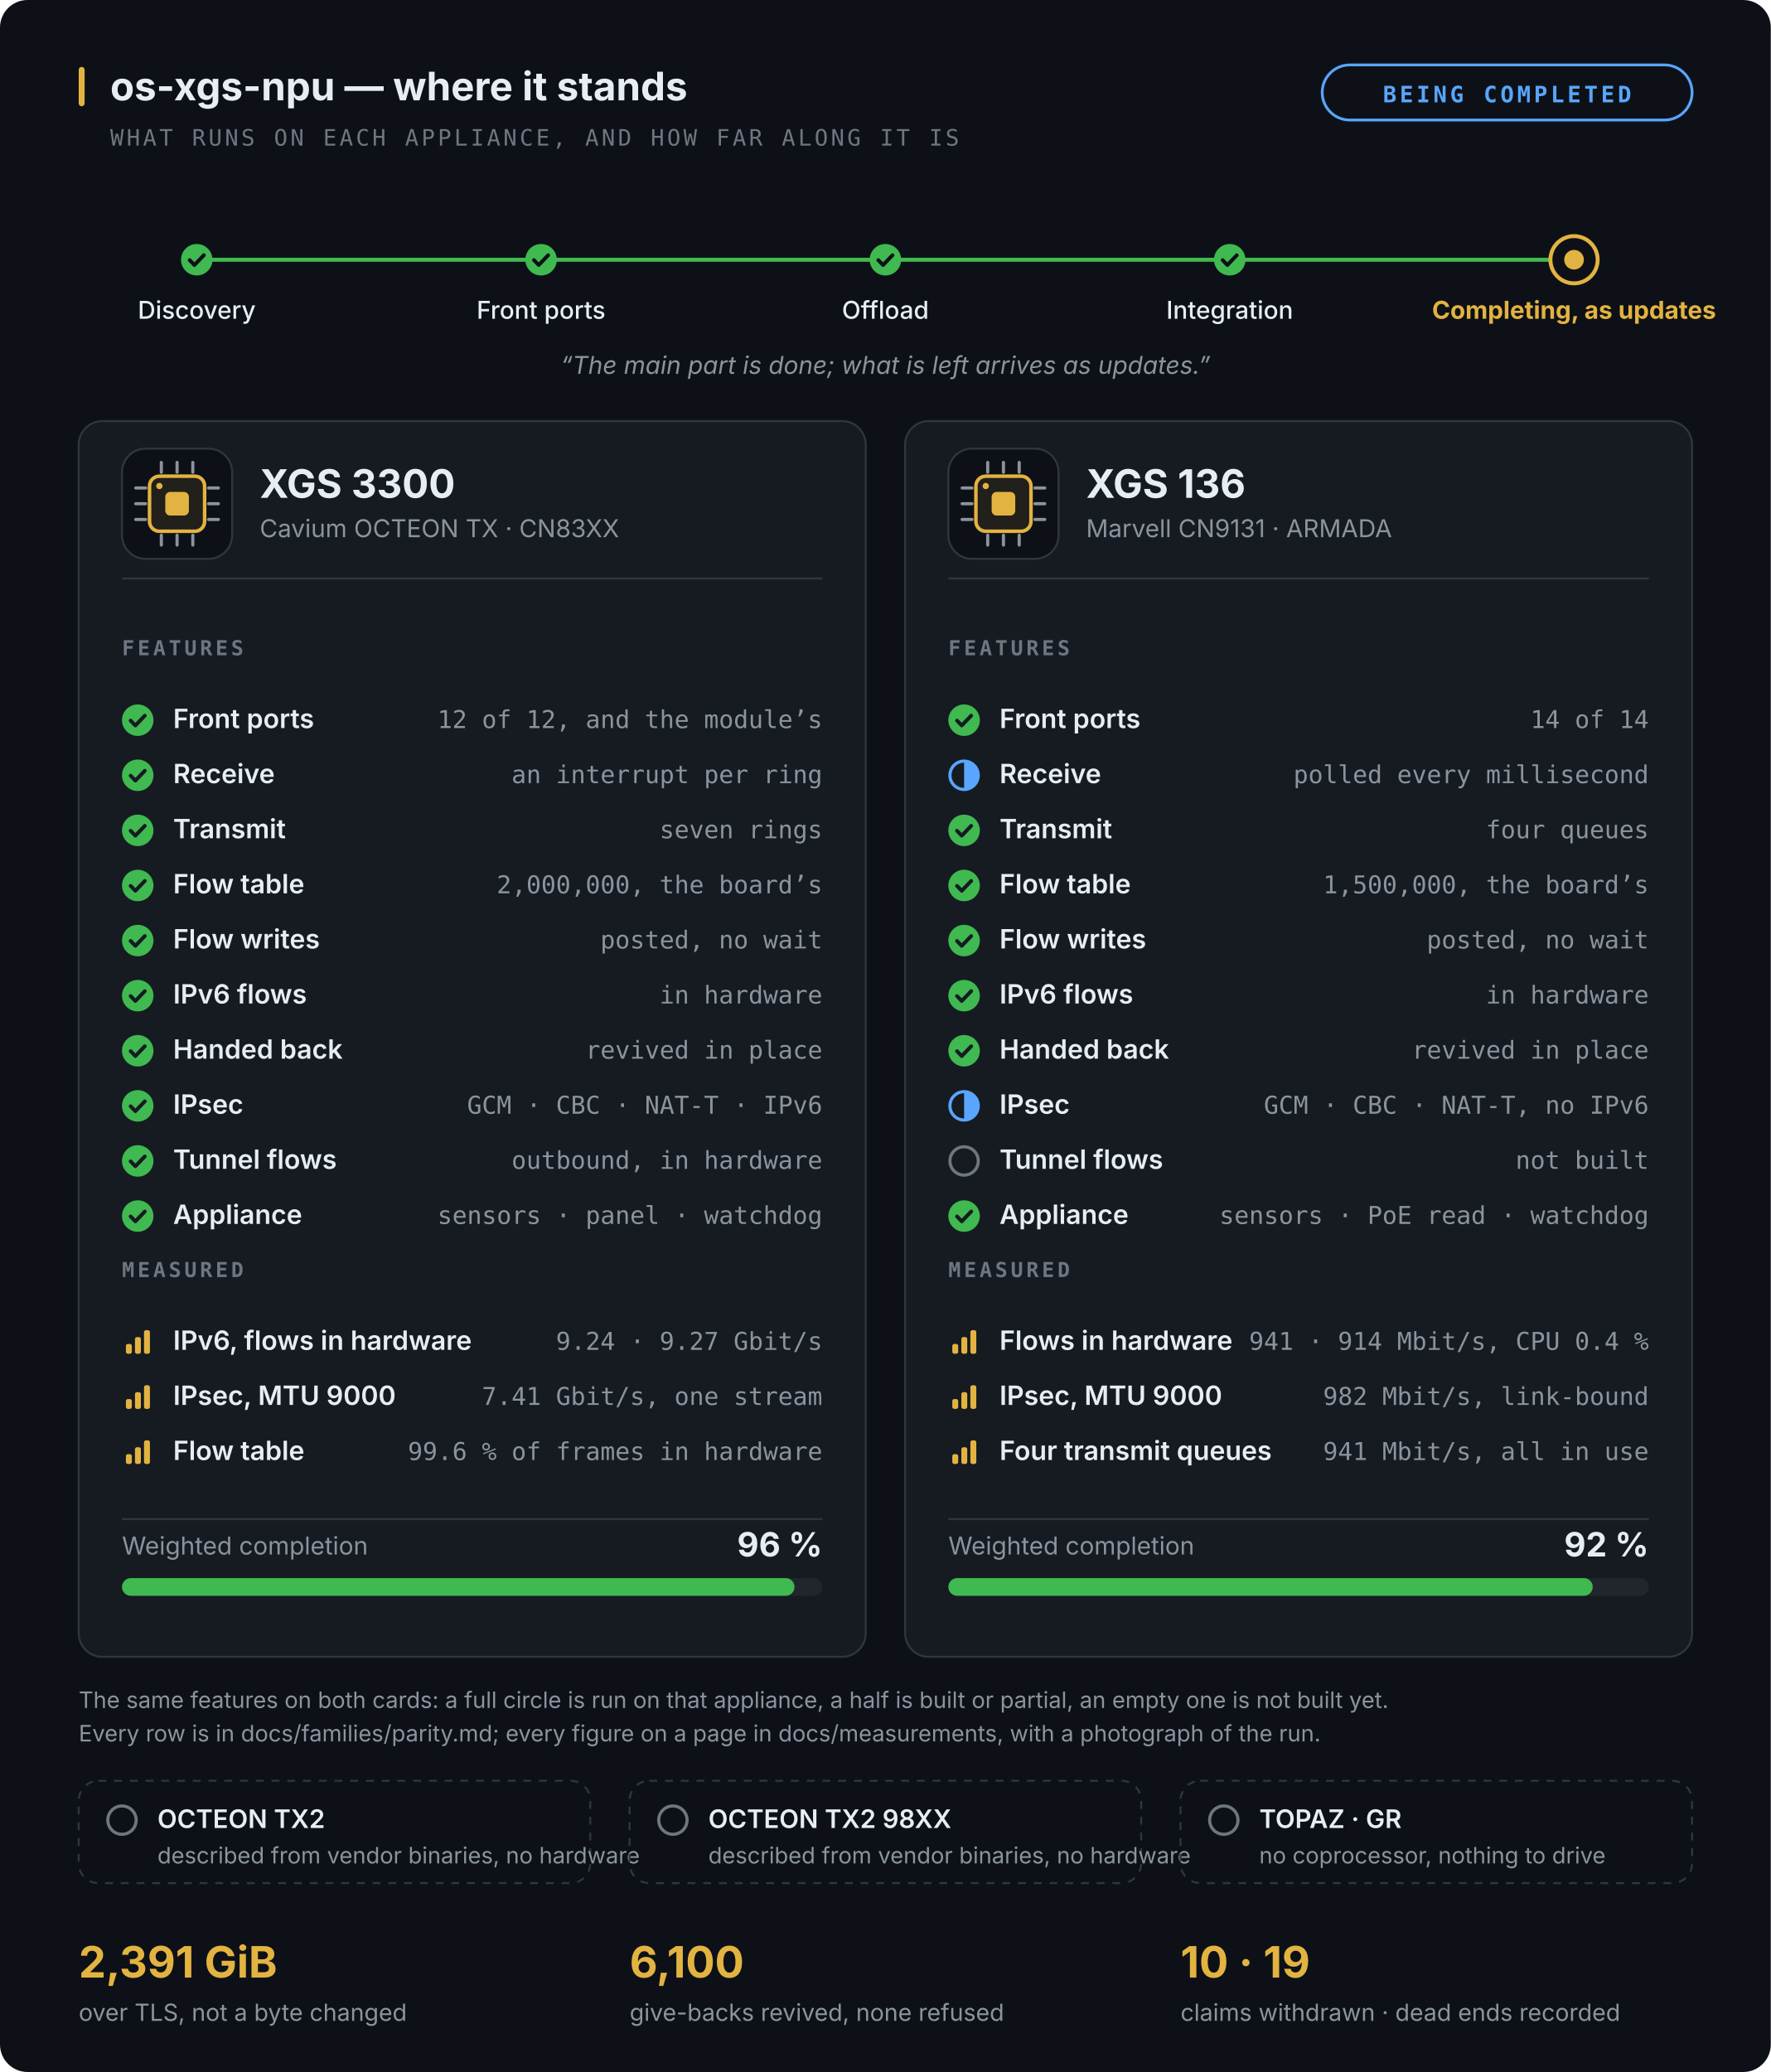
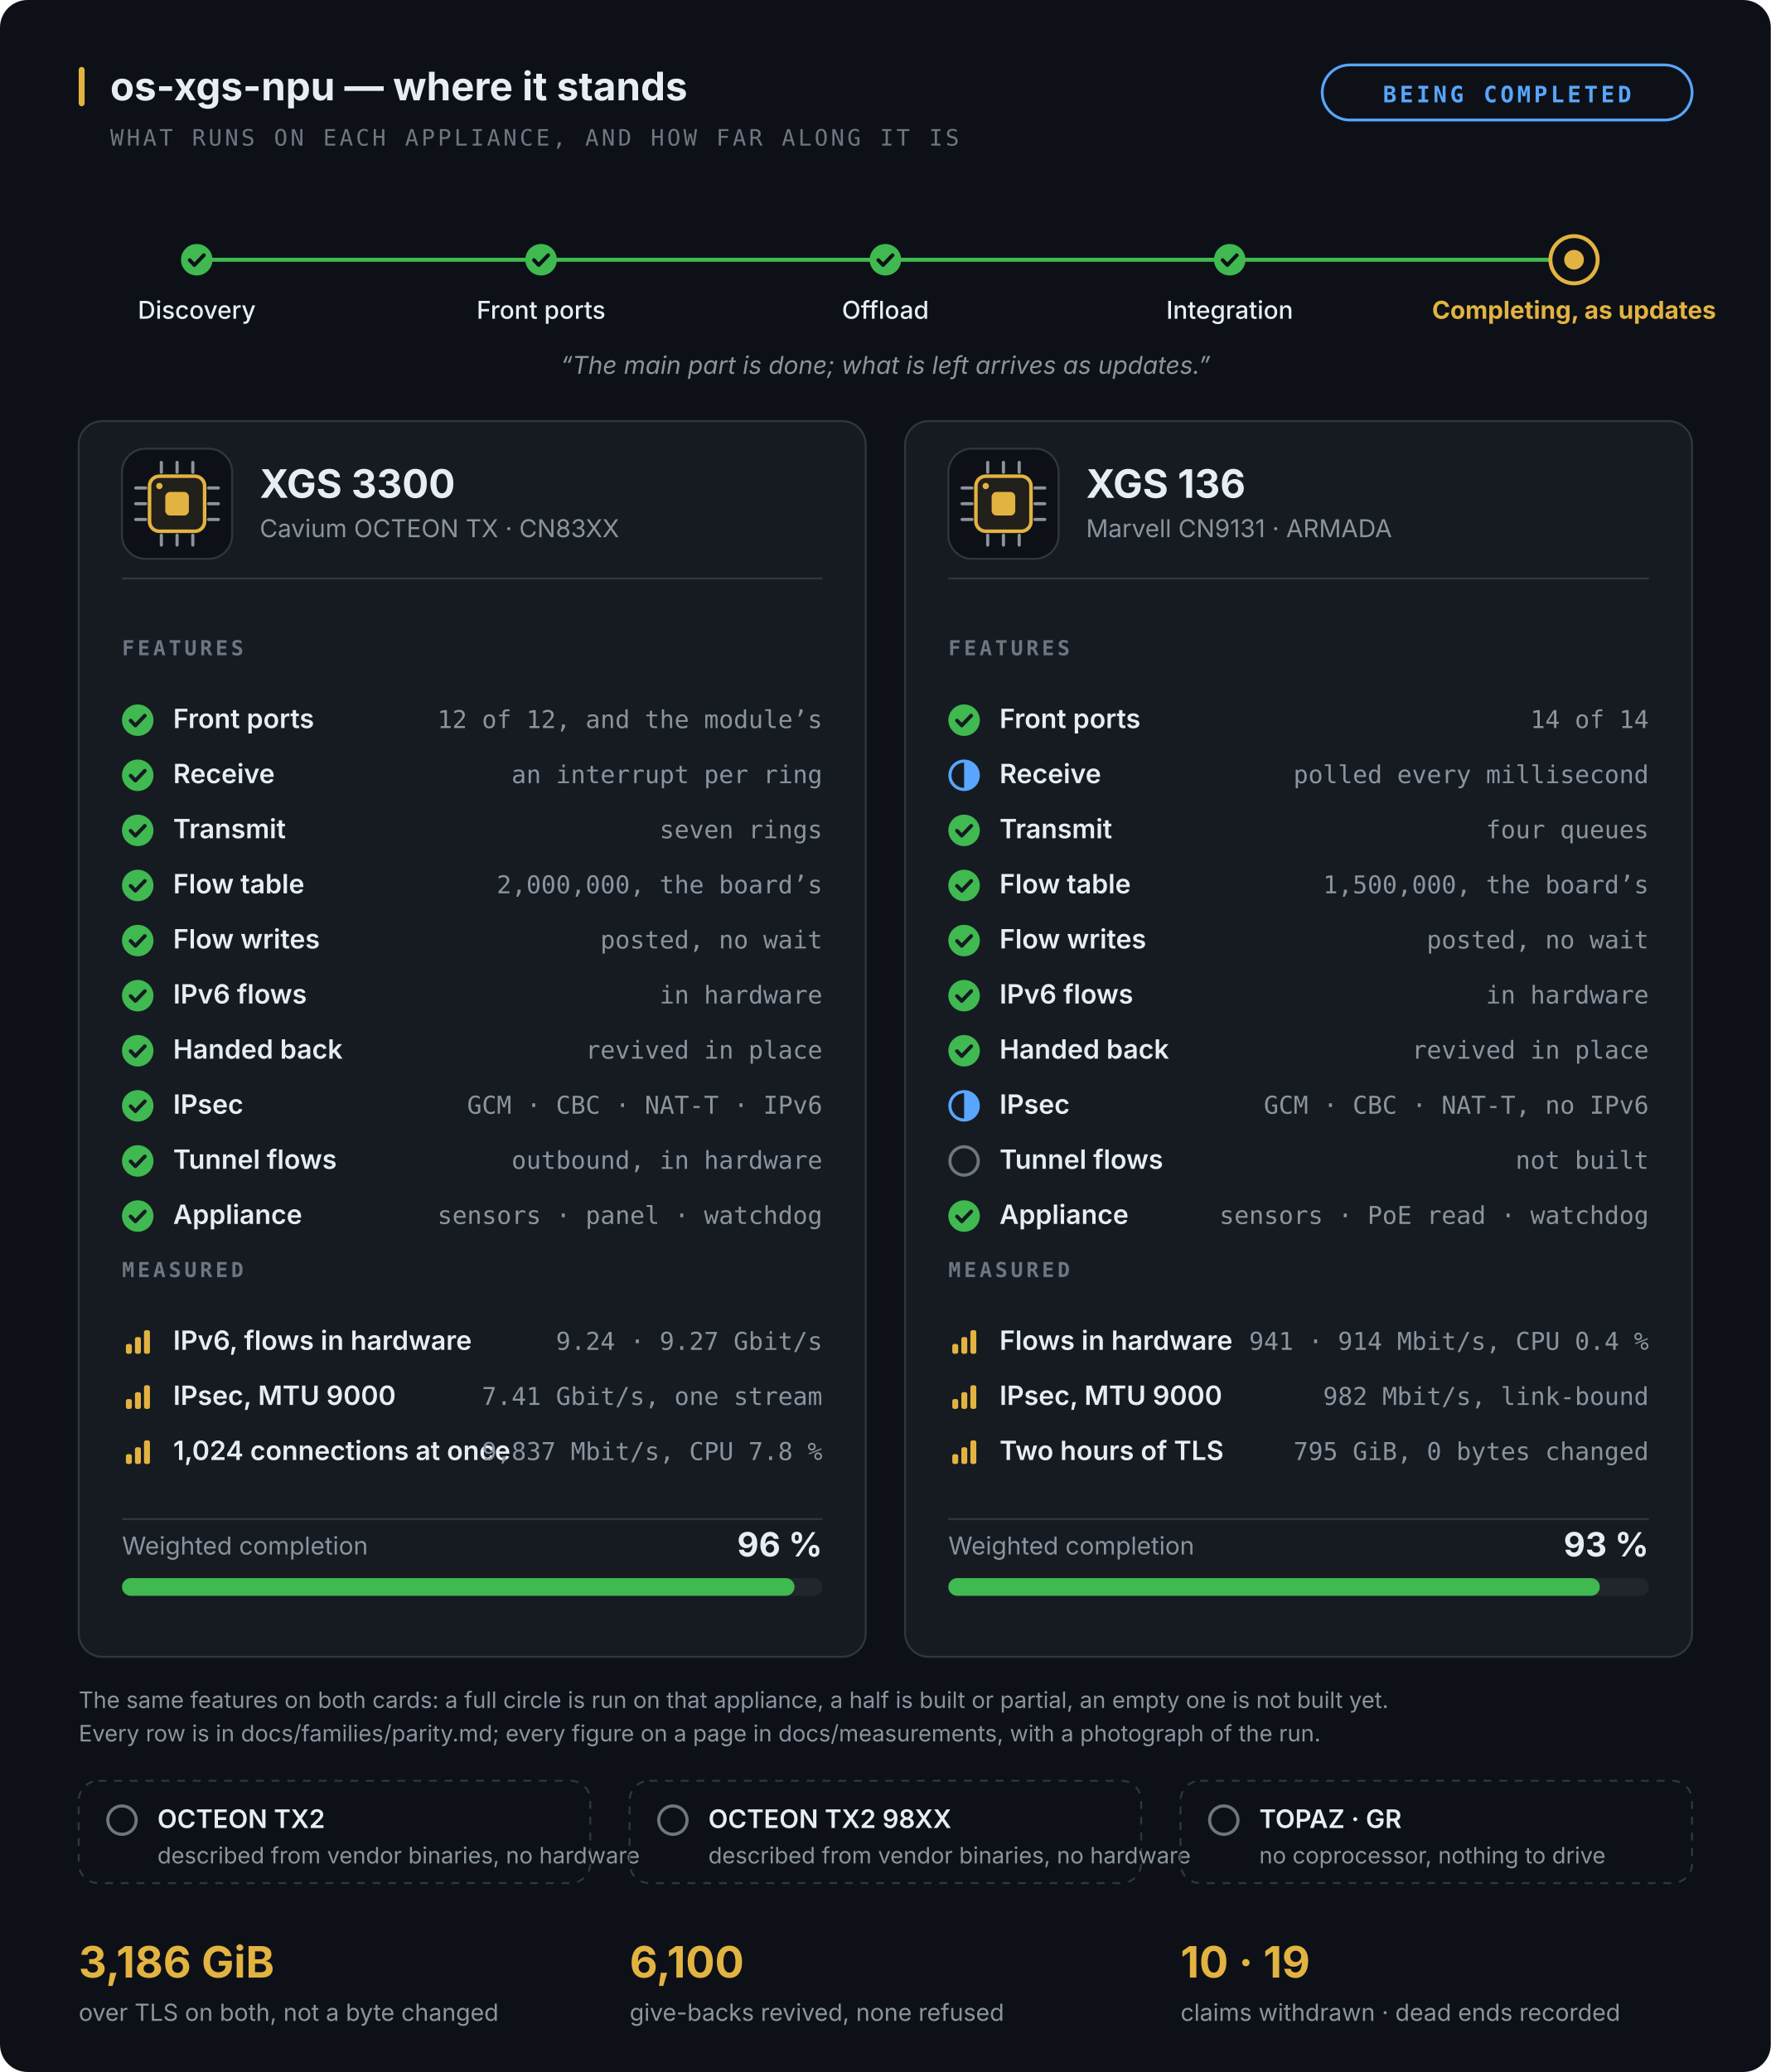
- <svg xmlns="http://www.w3.org/2000/svg" viewBox="0 0 900 1053" width="900" height="1053" role="img" aria-label="os-xgs-npu status. Stage: discovery, front ports, offload and integration done, the work-in-progress notice lifted; what is left being completed as updates. XGS 3300, Cavium OCTEON TX and CN83XX: Front ports: 12 of 12, and the module's; Receive: an interrupt per ring; Transmit: seven rings; Flow table: 2,000,000, the board's; Flow writes: posted, no wait; IPv6 flows: in hardware; Handed back: revived in place; IPsec: GCM and CBC and NAT-T and IPv6; Tunnel flows: outbound, in hardware; Appliance: sensors and panel and watchdog; IPv6, flows in hardware: 9.24 and 9.27 Gbit/s; IPsec, MTU 9000: 7.41 Gbit/s, one stream; Flow table: 99.6 % of frames in hardware; weighted completion 96 per cent. XGS 136, Marvell CN9131 and ARMADA: Front ports: 14 of 14; Receive: polled every millisecond; Transmit: four queues; Flow table: 1,500,000, the board's; Flow writes: posted, no wait; IPv6 flows: in hardware; Handed back: revived in place; IPsec: GCM and CBC and NAT-T, no IPv6; Tunnel flows: not built; Appliance: sensors and PoE read and watchdog; Flows in hardware: 941 and 914 Mbit/s, CPU 0.4 %; IPsec, MTU 9000: 982 Mbit/s, link-bound; Four transmit queues: 941 Mbit/s, all in use; weighted completion 92 per cent. OCTEON TX2 and TX2 98XX described only; TOPAZ and GR have no coprocessor. 2,391 GiB over TLS, not a byte changed; 6,100 give-backs revived, none refused; 10 and 19 claims withdrawn and dead ends recorded.">
+ <svg xmlns="http://www.w3.org/2000/svg" viewBox="0 0 900 1053" width="900" height="1053" role="img" aria-label="os-xgs-npu status. Stage: discovery, front ports, offload and integration done, the work-in-progress notice lifted; what is left being completed as updates. XGS 3300, Cavium OCTEON TX and CN83XX: Front ports: 12 of 12, and the module's; Receive: an interrupt per ring; Transmit: seven rings; Flow table: 2,000,000, the board's; Flow writes: posted, no wait; IPv6 flows: in hardware; Handed back: revived in place; IPsec: GCM and CBC and NAT-T and IPv6; Tunnel flows: outbound, in hardware; Appliance: sensors and panel and watchdog; IPv6, flows in hardware: 9.24 and 9.27 Gbit/s; IPsec, MTU 9000: 7.41 Gbit/s, one stream; 1,024 connections at once: 9,837 Mbit/s, CPU 7.8 %; weighted completion 96 per cent. XGS 136, Marvell CN9131 and ARMADA: Front ports: 14 of 14; Receive: polled every millisecond; Transmit: four queues; Flow table: 1,500,000, the board's; Flow writes: posted, no wait; IPv6 flows: in hardware; Handed back: revived in place; IPsec: GCM and CBC and NAT-T, no IPv6; Tunnel flows: not built; Appliance: sensors and PoE read and watchdog; Flows in hardware: 941 and 914 Mbit/s, CPU 0.4 %; IPsec, MTU 9000: 982 Mbit/s, link-bound; Two hours of TLS: 795 GiB, 0 bytes changed; weighted completion 93 per cent. OCTEON TX2 and TX2 98XX described only; TOPAZ and GR have no coprocessor. 3,186 GiB over TLS on both, not a byte changed; 6,100 give-backs revived, none refused; 10 and 19 claims withdrawn and dead ends recorded.">
  <rect width="900" height="1053" rx="14" fill="#0D1117" />
  <rect x="40" y="34" width="3" height="20" rx="1.5" fill="#E3B341" />
  <text x="56" y="51" font-family="ui-sans-serif,-apple-system,Segoe UI,Inter,Helvetica,Arial,sans-serif" font-size="20" font-weight="700" fill="#E6EDF3" text-anchor="start">os-xgs-npu — where it stands</text>
  <text x="56" y="74" font-family="ui-monospace,SFMono-Regular,Menlo,Consolas,monospace" font-size="11.5" font-weight="400" fill="#6E7681" text-anchor="start" letter-spacing="1.4">WHAT RUNS ON EACH APPLIANCE, AND HOW FAR ALONG IT IS</text>
  <rect x="672" y="33" width="188" height="28" rx="14" fill="none" stroke="#58A6FF" stroke-width="1.4" />
  <text x="766" y="52" font-family="ui-monospace,SFMono-Regular,Menlo,Consolas,monospace" font-size="11.5" font-weight="700" fill="#58A6FF" text-anchor="middle" letter-spacing="1.6">BEING COMPLETED</text>
  <line x1="100" y1="132" x2="800" y2="132" stroke="#30363D" stroke-width="2" />
  <line x1="100" y1="132" x2="800" y2="132" stroke="#3FB950" stroke-width="2" />
  <circle cx="100" cy="132" r="8" fill="#3FB950" />
  <path d="M96.4 132.2 l2.4 2.5 l4.8 -5" fill="none" stroke="#0D1117" stroke-width="1.9" stroke-linecap="round" stroke-linejoin="round" />
  <text x="100" y="162" font-family="ui-sans-serif,-apple-system,Segoe UI,Inter,Helvetica,Arial,sans-serif" font-size="12.5" font-weight="500" fill="#E6EDF3" text-anchor="middle">Discovery</text>
  <circle cx="275" cy="132" r="8" fill="#3FB950" />
  <path d="M271.4 132.2 l2.4 2.5 l4.8 -5" fill="none" stroke="#0D1117" stroke-width="1.9" stroke-linecap="round" stroke-linejoin="round" />
  <text x="275" y="162" font-family="ui-sans-serif,-apple-system,Segoe UI,Inter,Helvetica,Arial,sans-serif" font-size="12.5" font-weight="500" fill="#E6EDF3" text-anchor="middle">Front ports</text>
  <circle cx="450" cy="132" r="8" fill="#3FB950" />
  <path d="M446.4 132.2 l2.4 2.5 l4.8 -5" fill="none" stroke="#0D1117" stroke-width="1.9" stroke-linecap="round" stroke-linejoin="round" />
  <text x="450" y="162" font-family="ui-sans-serif,-apple-system,Segoe UI,Inter,Helvetica,Arial,sans-serif" font-size="12.5" font-weight="500" fill="#E6EDF3" text-anchor="middle">Offload</text>
  <circle cx="625" cy="132" r="8" fill="#3FB950" />
  <path d="M621.4 132.2 l2.4 2.5 l4.8 -5" fill="none" stroke="#0D1117" stroke-width="1.9" stroke-linecap="round" stroke-linejoin="round" />
  <text x="625" y="162" font-family="ui-sans-serif,-apple-system,Segoe UI,Inter,Helvetica,Arial,sans-serif" font-size="12.5" font-weight="500" fill="#E6EDF3" text-anchor="middle">Integration</text>
  <circle cx="800" cy="132" r="12" fill="#0D1117" stroke="#E3B341" stroke-width="2" />
  <circle cx="800" cy="132" r="5" fill="#E3B341" />
  <text x="800" y="162" font-family="ui-sans-serif,-apple-system,Segoe UI,Inter,Helvetica,Arial,sans-serif" font-size="12.5" font-weight="700" fill="#E3B341" text-anchor="middle">Completing, as updates</text>
  <text x="450.0" y="190" font-family="ui-sans-serif,-apple-system,Segoe UI,Inter,Helvetica,Arial,sans-serif" font-size="12.5" font-weight="400" fill="#8B949E" text-anchor="middle" font-style="italic">“The main part is done; what is left arrives as updates.”</text>
  <rect x="40" y="214" width="400" height="628" rx="12" fill="#161B22" stroke="#30363D" />
  <rect x="62" y="228" width="56" height="56" rx="12" fill="#0D1117" stroke="#30363D" />
  <path d="M82.0 240.0 v-5 M82.0 272.0 v5 M74.0 248.0 h-5 M106.0 248.0 h5" stroke="#8B949E" stroke-width="1.6" stroke-linecap="round" fill="none" />
  <path d="M90.0 240.0 v-5 M90.0 272.0 v5 M74.0 256.0 h-5 M106.0 256.0 h5" stroke="#8B949E" stroke-width="1.6" stroke-linecap="round" fill="none" />
  <path d="M98.0 240.0 v-5 M98.0 272.0 v5 M74.0 264.0 h-5 M106.0 264.0 h5" stroke="#8B949E" stroke-width="1.6" stroke-linecap="round" fill="none" />
  <rect x="76.0" y="242.0" width="28" height="28" rx="5" fill="#E3B341" fill-opacity="0.10" stroke="#E3B341" stroke-width="1.8" />
  <rect x="84.0" y="250.0" width="12" height="12" rx="2.5" fill="#E3B341" />
  <circle cx="81.0" cy="247.0" r="1.6" fill="#E3B341" />
  <text x="132" y="253" font-family="ui-sans-serif,-apple-system,Segoe UI,Inter,Helvetica,Arial,sans-serif" font-size="20" font-weight="700" fill="#E6EDF3" text-anchor="start">XGS 3300</text>
  <text x="132" y="273" font-family="ui-sans-serif,-apple-system,Segoe UI,Inter,Helvetica,Arial,sans-serif" font-size="12.5" font-weight="400" fill="#8B949E" text-anchor="start">Cavium OCTEON TX · CN83XX</text>
  <line x1="62" y1="294" x2="418" y2="294" stroke="#30363D" />
  <text x="62" y="333" font-family="ui-monospace,SFMono-Regular,Menlo,Consolas,monospace" font-size="10.5" font-weight="700" fill="#6E7681" text-anchor="start" letter-spacing="1.6">FEATURES</text>
  <circle cx="70" cy="366" r="8" fill="#3FB950" />
  <path d="M66.4 366.2 l2.4 2.5 l4.8 -5" fill="none" stroke="#161B22" stroke-width="1.9" stroke-linecap="round" stroke-linejoin="round" />
  <text x="88" y="370" font-family="ui-sans-serif,-apple-system,Segoe UI,Inter,Helvetica,Arial,sans-serif" font-size="13.5" font-weight="600" fill="#E6EDF3" text-anchor="start">Front ports</text>
  <text x="418" y="370" font-family="ui-monospace,SFMono-Regular,Menlo,Consolas,monospace" font-size="12.5" font-weight="400" fill="#8B949E" text-anchor="end">12 of 12, and the module’s</text>
  <circle cx="70" cy="394" r="8" fill="#3FB950" />
  <path d="M66.4 394.2 l2.4 2.5 l4.8 -5" fill="none" stroke="#161B22" stroke-width="1.9" stroke-linecap="round" stroke-linejoin="round" />
  <text x="88" y="398" font-family="ui-sans-serif,-apple-system,Segoe UI,Inter,Helvetica,Arial,sans-serif" font-size="13.5" font-weight="600" fill="#E6EDF3" text-anchor="start">Receive</text>
  <text x="418" y="398" font-family="ui-monospace,SFMono-Regular,Menlo,Consolas,monospace" font-size="12.5" font-weight="400" fill="#8B949E" text-anchor="end">an interrupt per ring</text>
  <circle cx="70" cy="422" r="8" fill="#3FB950" />
  <path d="M66.4 422.2 l2.4 2.5 l4.8 -5" fill="none" stroke="#161B22" stroke-width="1.9" stroke-linecap="round" stroke-linejoin="round" />
  <text x="88" y="426" font-family="ui-sans-serif,-apple-system,Segoe UI,Inter,Helvetica,Arial,sans-serif" font-size="13.5" font-weight="600" fill="#E6EDF3" text-anchor="start">Transmit</text>
  <text x="418" y="426" font-family="ui-monospace,SFMono-Regular,Menlo,Consolas,monospace" font-size="12.5" font-weight="400" fill="#8B949E" text-anchor="end">seven rings</text>
  <circle cx="70" cy="450" r="8" fill="#3FB950" />
  <path d="M66.4 450.2 l2.4 2.5 l4.8 -5" fill="none" stroke="#161B22" stroke-width="1.9" stroke-linecap="round" stroke-linejoin="round" />
  <text x="88" y="454" font-family="ui-sans-serif,-apple-system,Segoe UI,Inter,Helvetica,Arial,sans-serif" font-size="13.5" font-weight="600" fill="#E6EDF3" text-anchor="start">Flow table</text>
  <text x="418" y="454" font-family="ui-monospace,SFMono-Regular,Menlo,Consolas,monospace" font-size="12.5" font-weight="400" fill="#8B949E" text-anchor="end">2,000,000, the board’s</text>
  <circle cx="70" cy="478" r="8" fill="#3FB950" />
  <path d="M66.4 478.2 l2.4 2.5 l4.8 -5" fill="none" stroke="#161B22" stroke-width="1.9" stroke-linecap="round" stroke-linejoin="round" />
  <text x="88" y="482" font-family="ui-sans-serif,-apple-system,Segoe UI,Inter,Helvetica,Arial,sans-serif" font-size="13.5" font-weight="600" fill="#E6EDF3" text-anchor="start">Flow writes</text>
  <text x="418" y="482" font-family="ui-monospace,SFMono-Regular,Menlo,Consolas,monospace" font-size="12.5" font-weight="400" fill="#8B949E" text-anchor="end">posted, no wait</text>
  <circle cx="70" cy="506" r="8" fill="#3FB950" />
  <path d="M66.4 506.2 l2.4 2.5 l4.8 -5" fill="none" stroke="#161B22" stroke-width="1.9" stroke-linecap="round" stroke-linejoin="round" />
  <text x="88" y="510" font-family="ui-sans-serif,-apple-system,Segoe UI,Inter,Helvetica,Arial,sans-serif" font-size="13.5" font-weight="600" fill="#E6EDF3" text-anchor="start">IPv6 flows</text>
  <text x="418" y="510" font-family="ui-monospace,SFMono-Regular,Menlo,Consolas,monospace" font-size="12.5" font-weight="400" fill="#8B949E" text-anchor="end">in hardware</text>
  <circle cx="70" cy="534" r="8" fill="#3FB950" />
  <path d="M66.4 534.2 l2.4 2.5 l4.8 -5" fill="none" stroke="#161B22" stroke-width="1.9" stroke-linecap="round" stroke-linejoin="round" />
  <text x="88" y="538" font-family="ui-sans-serif,-apple-system,Segoe UI,Inter,Helvetica,Arial,sans-serif" font-size="13.5" font-weight="600" fill="#E6EDF3" text-anchor="start">Handed back</text>
  <text x="418" y="538" font-family="ui-monospace,SFMono-Regular,Menlo,Consolas,monospace" font-size="12.5" font-weight="400" fill="#8B949E" text-anchor="end">revived in place</text>
  <circle cx="70" cy="562" r="8" fill="#3FB950" />
  <path d="M66.4 562.2 l2.4 2.5 l4.8 -5" fill="none" stroke="#161B22" stroke-width="1.9" stroke-linecap="round" stroke-linejoin="round" />
  <text x="88" y="566" font-family="ui-sans-serif,-apple-system,Segoe UI,Inter,Helvetica,Arial,sans-serif" font-size="13.5" font-weight="600" fill="#E6EDF3" text-anchor="start">IPsec</text>
  <text x="418" y="566" font-family="ui-monospace,SFMono-Regular,Menlo,Consolas,monospace" font-size="12.5" font-weight="400" fill="#8B949E" text-anchor="end">GCM · CBC · NAT-T · IPv6</text>
  <circle cx="70" cy="590" r="8" fill="#3FB950" />
  <path d="M66.4 590.2 l2.4 2.5 l4.8 -5" fill="none" stroke="#161B22" stroke-width="1.9" stroke-linecap="round" stroke-linejoin="round" />
  <text x="88" y="594" font-family="ui-sans-serif,-apple-system,Segoe UI,Inter,Helvetica,Arial,sans-serif" font-size="13.5" font-weight="600" fill="#E6EDF3" text-anchor="start">Tunnel flows</text>
  <text x="418" y="594" font-family="ui-monospace,SFMono-Regular,Menlo,Consolas,monospace" font-size="12.5" font-weight="400" fill="#8B949E" text-anchor="end">outbound, in hardware</text>
  <circle cx="70" cy="618" r="8" fill="#3FB950" />
  <path d="M66.4 618.2 l2.4 2.5 l4.8 -5" fill="none" stroke="#161B22" stroke-width="1.9" stroke-linecap="round" stroke-linejoin="round" />
  <text x="88" y="622" font-family="ui-sans-serif,-apple-system,Segoe UI,Inter,Helvetica,Arial,sans-serif" font-size="13.5" font-weight="600" fill="#E6EDF3" text-anchor="start">Appliance</text>
  <text x="418" y="622" font-family="ui-monospace,SFMono-Regular,Menlo,Consolas,monospace" font-size="12.5" font-weight="400" fill="#8B949E" text-anchor="end">sensors · panel · watchdog</text>
  <text x="62" y="649" font-family="ui-monospace,SFMono-Regular,Menlo,Consolas,monospace" font-size="10.5" font-weight="700" fill="#6E7681" text-anchor="start" letter-spacing="1.6">MEASURED</text>
  <rect x="64.0" y="683" width="3" height="5" rx="1" fill="#E3B341" />
  <rect x="68.6" y="679.5" width="3" height="8.5" rx="1" fill="#E3B341" />
  <rect x="73.2" y="676" width="3" height="12" rx="1" fill="#E3B341" />
  <text x="88" y="686" font-family="ui-sans-serif,-apple-system,Segoe UI,Inter,Helvetica,Arial,sans-serif" font-size="13.5" font-weight="600" fill="#E6EDF3" text-anchor="start">IPv6, flows in hardware</text>
  <text x="418" y="686" font-family="ui-monospace,SFMono-Regular,Menlo,Consolas,monospace" font-size="12.5" font-weight="400" fill="#8B949E" text-anchor="end">9.24 · 9.27 Gbit/s</text>
  <rect x="64.0" y="711" width="3" height="5" rx="1" fill="#E3B341" />
  <rect x="68.6" y="707.5" width="3" height="8.5" rx="1" fill="#E3B341" />
  <rect x="73.2" y="704" width="3" height="12" rx="1" fill="#E3B341" />
  <text x="88" y="714" font-family="ui-sans-serif,-apple-system,Segoe UI,Inter,Helvetica,Arial,sans-serif" font-size="13.5" font-weight="600" fill="#E6EDF3" text-anchor="start">IPsec, MTU 9000</text>
  <text x="418" y="714" font-family="ui-monospace,SFMono-Regular,Menlo,Consolas,monospace" font-size="12.5" font-weight="400" fill="#8B949E" text-anchor="end">7.41 Gbit/s, one stream</text>
  <rect x="64.0" y="739" width="3" height="5" rx="1" fill="#E3B341" />
  <rect x="68.6" y="735.5" width="3" height="8.5" rx="1" fill="#E3B341" />
  <rect x="73.2" y="732" width="3" height="12" rx="1" fill="#E3B341" />
-   <text x="88" y="742" font-family="ui-sans-serif,-apple-system,Segoe UI,Inter,Helvetica,Arial,sans-serif" font-size="13.5" font-weight="600" fill="#E6EDF3" text-anchor="start">Flow table</text>
-   <text x="418" y="742" font-family="ui-monospace,SFMono-Regular,Menlo,Consolas,monospace" font-size="12.5" font-weight="400" fill="#8B949E" text-anchor="end">99.6 % of frames in hardware</text>
+   <text x="88" y="742" font-family="ui-sans-serif,-apple-system,Segoe UI,Inter,Helvetica,Arial,sans-serif" font-size="13.5" font-weight="600" fill="#E6EDF3" text-anchor="start">1,024 connections at once</text>
+   <text x="418" y="742" font-family="ui-monospace,SFMono-Regular,Menlo,Consolas,monospace" font-size="12.5" font-weight="400" fill="#8B949E" text-anchor="end">9,837 Mbit/s, CPU 7.8 %</text>
  <line x1="62" y1="772" x2="418" y2="772" stroke="#30363D" />
  <text x="62" y="790" font-family="ui-sans-serif,-apple-system,Segoe UI,Inter,Helvetica,Arial,sans-serif" font-size="12.5" font-weight="400" fill="#8B949E" text-anchor="start">Weighted completion</text>
  <text x="418" y="791" font-family="ui-sans-serif,-apple-system,Segoe UI,Inter,Helvetica,Arial,sans-serif" font-size="17" font-weight="700" fill="#E6EDF3" text-anchor="end">96 %</text>
  <rect x="62" y="802" width="356" height="9" rx="4.5" fill="#21262D" />
  <rect x="62" y="802" width="341.8" height="9" rx="4.5" fill="#3FB950" />
  <rect x="460" y="214" width="400" height="628" rx="12" fill="#161B22" stroke="#30363D" />
  <rect x="482" y="228" width="56" height="56" rx="12" fill="#0D1117" stroke="#30363D" />
  <path d="M502.0 240.0 v-5 M502.0 272.0 v5 M494.0 248.0 h-5 M526.0 248.0 h5" stroke="#8B949E" stroke-width="1.6" stroke-linecap="round" fill="none" />
  <path d="M510.0 240.0 v-5 M510.0 272.0 v5 M494.0 256.0 h-5 M526.0 256.0 h5" stroke="#8B949E" stroke-width="1.6" stroke-linecap="round" fill="none" />
  <path d="M518.0 240.0 v-5 M518.0 272.0 v5 M494.0 264.0 h-5 M526.0 264.0 h5" stroke="#8B949E" stroke-width="1.6" stroke-linecap="round" fill="none" />
  <rect x="496.0" y="242.0" width="28" height="28" rx="5" fill="#E3B341" fill-opacity="0.10" stroke="#E3B341" stroke-width="1.8" />
  <rect x="504.0" y="250.0" width="12" height="12" rx="2.5" fill="#E3B341" />
  <circle cx="501.0" cy="247.0" r="1.6" fill="#E3B341" />
  <text x="552" y="253" font-family="ui-sans-serif,-apple-system,Segoe UI,Inter,Helvetica,Arial,sans-serif" font-size="20" font-weight="700" fill="#E6EDF3" text-anchor="start">XGS 136</text>
  <text x="552" y="273" font-family="ui-sans-serif,-apple-system,Segoe UI,Inter,Helvetica,Arial,sans-serif" font-size="12.5" font-weight="400" fill="#8B949E" text-anchor="start">Marvell CN9131 · ARMADA</text>
  <line x1="482" y1="294" x2="838" y2="294" stroke="#30363D" />
  <text x="482" y="333" font-family="ui-monospace,SFMono-Regular,Menlo,Consolas,monospace" font-size="10.5" font-weight="700" fill="#6E7681" text-anchor="start" letter-spacing="1.6">FEATURES</text>
  <circle cx="490" cy="366" r="8" fill="#3FB950" />
  <path d="M486.4 366.2 l2.4 2.5 l4.8 -5" fill="none" stroke="#161B22" stroke-width="1.9" stroke-linecap="round" stroke-linejoin="round" />
  <text x="508" y="370" font-family="ui-sans-serif,-apple-system,Segoe UI,Inter,Helvetica,Arial,sans-serif" font-size="13.5" font-weight="600" fill="#E6EDF3" text-anchor="start">Front ports</text>
  <text x="838" y="370" font-family="ui-monospace,SFMono-Regular,Menlo,Consolas,monospace" font-size="12.5" font-weight="400" fill="#8B949E" text-anchor="end">14 of 14</text>
  <circle cx="490" cy="394" r="7.2" fill="none" stroke="#58A6FF" stroke-width="1.6" />
  <path d="M490 386.8 A7.2 7.2 0 0 1 490 401.2 Z" fill="#58A6FF" />
  <text x="508" y="398" font-family="ui-sans-serif,-apple-system,Segoe UI,Inter,Helvetica,Arial,sans-serif" font-size="13.5" font-weight="600" fill="#E6EDF3" text-anchor="start">Receive</text>
  <text x="838" y="398" font-family="ui-monospace,SFMono-Regular,Menlo,Consolas,monospace" font-size="12.5" font-weight="400" fill="#8B949E" text-anchor="end">polled every millisecond</text>
  <circle cx="490" cy="422" r="8" fill="#3FB950" />
  <path d="M486.4 422.2 l2.4 2.5 l4.8 -5" fill="none" stroke="#161B22" stroke-width="1.9" stroke-linecap="round" stroke-linejoin="round" />
  <text x="508" y="426" font-family="ui-sans-serif,-apple-system,Segoe UI,Inter,Helvetica,Arial,sans-serif" font-size="13.5" font-weight="600" fill="#E6EDF3" text-anchor="start">Transmit</text>
  <text x="838" y="426" font-family="ui-monospace,SFMono-Regular,Menlo,Consolas,monospace" font-size="12.5" font-weight="400" fill="#8B949E" text-anchor="end">four queues</text>
  <circle cx="490" cy="450" r="8" fill="#3FB950" />
  <path d="M486.4 450.2 l2.4 2.5 l4.8 -5" fill="none" stroke="#161B22" stroke-width="1.9" stroke-linecap="round" stroke-linejoin="round" />
  <text x="508" y="454" font-family="ui-sans-serif,-apple-system,Segoe UI,Inter,Helvetica,Arial,sans-serif" font-size="13.5" font-weight="600" fill="#E6EDF3" text-anchor="start">Flow table</text>
  <text x="838" y="454" font-family="ui-monospace,SFMono-Regular,Menlo,Consolas,monospace" font-size="12.5" font-weight="400" fill="#8B949E" text-anchor="end">1,500,000, the board’s</text>
  <circle cx="490" cy="478" r="8" fill="#3FB950" />
  <path d="M486.4 478.2 l2.4 2.5 l4.8 -5" fill="none" stroke="#161B22" stroke-width="1.9" stroke-linecap="round" stroke-linejoin="round" />
  <text x="508" y="482" font-family="ui-sans-serif,-apple-system,Segoe UI,Inter,Helvetica,Arial,sans-serif" font-size="13.5" font-weight="600" fill="#E6EDF3" text-anchor="start">Flow writes</text>
  <text x="838" y="482" font-family="ui-monospace,SFMono-Regular,Menlo,Consolas,monospace" font-size="12.5" font-weight="400" fill="#8B949E" text-anchor="end">posted, no wait</text>
  <circle cx="490" cy="506" r="8" fill="#3FB950" />
  <path d="M486.4 506.2 l2.4 2.5 l4.8 -5" fill="none" stroke="#161B22" stroke-width="1.9" stroke-linecap="round" stroke-linejoin="round" />
  <text x="508" y="510" font-family="ui-sans-serif,-apple-system,Segoe UI,Inter,Helvetica,Arial,sans-serif" font-size="13.5" font-weight="600" fill="#E6EDF3" text-anchor="start">IPv6 flows</text>
  <text x="838" y="510" font-family="ui-monospace,SFMono-Regular,Menlo,Consolas,monospace" font-size="12.5" font-weight="400" fill="#8B949E" text-anchor="end">in hardware</text>
  <circle cx="490" cy="534" r="8" fill="#3FB950" />
  <path d="M486.4 534.2 l2.4 2.5 l4.8 -5" fill="none" stroke="#161B22" stroke-width="1.9" stroke-linecap="round" stroke-linejoin="round" />
  <text x="508" y="538" font-family="ui-sans-serif,-apple-system,Segoe UI,Inter,Helvetica,Arial,sans-serif" font-size="13.5" font-weight="600" fill="#E6EDF3" text-anchor="start">Handed back</text>
  <text x="838" y="538" font-family="ui-monospace,SFMono-Regular,Menlo,Consolas,monospace" font-size="12.5" font-weight="400" fill="#8B949E" text-anchor="end">revived in place</text>
  <circle cx="490" cy="562" r="7.2" fill="none" stroke="#58A6FF" stroke-width="1.6" />
  <path d="M490 554.8 A7.2 7.2 0 0 1 490 569.2 Z" fill="#58A6FF" />
  <text x="508" y="566" font-family="ui-sans-serif,-apple-system,Segoe UI,Inter,Helvetica,Arial,sans-serif" font-size="13.5" font-weight="600" fill="#E6EDF3" text-anchor="start">IPsec</text>
  <text x="838" y="566" font-family="ui-monospace,SFMono-Regular,Menlo,Consolas,monospace" font-size="12.5" font-weight="400" fill="#8B949E" text-anchor="end">GCM · CBC · NAT-T, no IPv6</text>
  <circle cx="490" cy="590" r="7.2" fill="none" stroke="#6E7681" stroke-width="1.6" />
  <text x="508" y="594" font-family="ui-sans-serif,-apple-system,Segoe UI,Inter,Helvetica,Arial,sans-serif" font-size="13.5" font-weight="600" fill="#E6EDF3" text-anchor="start">Tunnel flows</text>
  <text x="838" y="594" font-family="ui-monospace,SFMono-Regular,Menlo,Consolas,monospace" font-size="12.5" font-weight="400" fill="#8B949E" text-anchor="end">not built</text>
  <circle cx="490" cy="618" r="8" fill="#3FB950" />
  <path d="M486.4 618.2 l2.4 2.5 l4.8 -5" fill="none" stroke="#161B22" stroke-width="1.9" stroke-linecap="round" stroke-linejoin="round" />
  <text x="508" y="622" font-family="ui-sans-serif,-apple-system,Segoe UI,Inter,Helvetica,Arial,sans-serif" font-size="13.5" font-weight="600" fill="#E6EDF3" text-anchor="start">Appliance</text>
  <text x="838" y="622" font-family="ui-monospace,SFMono-Regular,Menlo,Consolas,monospace" font-size="12.5" font-weight="400" fill="#8B949E" text-anchor="end">sensors · PoE read · watchdog</text>
  <text x="482" y="649" font-family="ui-monospace,SFMono-Regular,Menlo,Consolas,monospace" font-size="10.5" font-weight="700" fill="#6E7681" text-anchor="start" letter-spacing="1.6">MEASURED</text>
  <rect x="484.0" y="683" width="3" height="5" rx="1" fill="#E3B341" />
  <rect x="488.6" y="679.5" width="3" height="8.5" rx="1" fill="#E3B341" />
  <rect x="493.2" y="676" width="3" height="12" rx="1" fill="#E3B341" />
  <text x="508" y="686" font-family="ui-sans-serif,-apple-system,Segoe UI,Inter,Helvetica,Arial,sans-serif" font-size="13.5" font-weight="600" fill="#E6EDF3" text-anchor="start">Flows in hardware</text>
  <text x="838" y="686" font-family="ui-monospace,SFMono-Regular,Menlo,Consolas,monospace" font-size="12.5" font-weight="400" fill="#8B949E" text-anchor="end">941 · 914 Mbit/s, CPU 0.4 %</text>
  <rect x="484.0" y="711" width="3" height="5" rx="1" fill="#E3B341" />
  <rect x="488.6" y="707.5" width="3" height="8.5" rx="1" fill="#E3B341" />
  <rect x="493.2" y="704" width="3" height="12" rx="1" fill="#E3B341" />
  <text x="508" y="714" font-family="ui-sans-serif,-apple-system,Segoe UI,Inter,Helvetica,Arial,sans-serif" font-size="13.5" font-weight="600" fill="#E6EDF3" text-anchor="start">IPsec, MTU 9000</text>
  <text x="838" y="714" font-family="ui-monospace,SFMono-Regular,Menlo,Consolas,monospace" font-size="12.5" font-weight="400" fill="#8B949E" text-anchor="end">982 Mbit/s, link-bound</text>
  <rect x="484.0" y="739" width="3" height="5" rx="1" fill="#E3B341" />
  <rect x="488.6" y="735.5" width="3" height="8.5" rx="1" fill="#E3B341" />
  <rect x="493.2" y="732" width="3" height="12" rx="1" fill="#E3B341" />
-   <text x="508" y="742" font-family="ui-sans-serif,-apple-system,Segoe UI,Inter,Helvetica,Arial,sans-serif" font-size="13.5" font-weight="600" fill="#E6EDF3" text-anchor="start">Four transmit queues</text>
-   <text x="838" y="742" font-family="ui-monospace,SFMono-Regular,Menlo,Consolas,monospace" font-size="12.5" font-weight="400" fill="#8B949E" text-anchor="end">941 Mbit/s, all in use</text>
+   <text x="508" y="742" font-family="ui-sans-serif,-apple-system,Segoe UI,Inter,Helvetica,Arial,sans-serif" font-size="13.5" font-weight="600" fill="#E6EDF3" text-anchor="start">Two hours of TLS</text>
+   <text x="838" y="742" font-family="ui-monospace,SFMono-Regular,Menlo,Consolas,monospace" font-size="12.5" font-weight="400" fill="#8B949E" text-anchor="end">795 GiB, 0 bytes changed</text>
  <line x1="482" y1="772" x2="838" y2="772" stroke="#30363D" />
  <text x="482" y="790" font-family="ui-sans-serif,-apple-system,Segoe UI,Inter,Helvetica,Arial,sans-serif" font-size="12.5" font-weight="400" fill="#8B949E" text-anchor="start">Weighted completion</text>
-   <text x="838" y="791" font-family="ui-sans-serif,-apple-system,Segoe UI,Inter,Helvetica,Arial,sans-serif" font-size="17" font-weight="700" fill="#E6EDF3" text-anchor="end">92 %</text>
+   <text x="838" y="791" font-family="ui-sans-serif,-apple-system,Segoe UI,Inter,Helvetica,Arial,sans-serif" font-size="17" font-weight="700" fill="#E6EDF3" text-anchor="end">93 %</text>
  <rect x="482" y="802" width="356" height="9" rx="4.5" fill="#21262D" />
-   <rect x="482" y="802" width="327.5" height="9" rx="4.5" fill="#3FB950" />
+   <rect x="482" y="802" width="331.1" height="9" rx="4.5" fill="#3FB950" />
  <text x="40" y="868" font-family="ui-sans-serif,-apple-system,Segoe UI,Inter,Helvetica,Arial,sans-serif" font-size="11.5" font-weight="400" fill="#8B949E" text-anchor="start">The same features on both cards: a full circle is run on that appliance, a half is built or partial, an empty one is not built yet.</text>
  <text x="40" y="885" font-family="ui-sans-serif,-apple-system,Segoe UI,Inter,Helvetica,Arial,sans-serif" font-size="11.5" font-weight="400" fill="#8B949E" text-anchor="start">Every row is in docs/families/parity.md; every figure on a page in docs/measurements, with a photograph of the run.</text>
  <rect x="40" y="905" width="260" height="52" rx="10" fill="none" stroke="#30363D" stroke-dasharray="4 4" />
  <circle cx="62" cy="925" r="7.2" fill="none" stroke="#6E7681" stroke-width="1.6" />
  <text x="80" y="929" font-family="ui-sans-serif,-apple-system,Segoe UI,Inter,Helvetica,Arial,sans-serif" font-size="13" font-weight="600" fill="#E6EDF3" text-anchor="start">OCTEON TX2</text>
  <text x="80" y="947" font-family="ui-sans-serif,-apple-system,Segoe UI,Inter,Helvetica,Arial,sans-serif" font-size="11.5" font-weight="400" fill="#8B949E" text-anchor="start">described from vendor binaries, no hardware</text>
  <rect x="320" y="905" width="260" height="52" rx="10" fill="none" stroke="#30363D" stroke-dasharray="4 4" />
  <circle cx="342" cy="925" r="7.2" fill="none" stroke="#6E7681" stroke-width="1.6" />
  <text x="360" y="929" font-family="ui-sans-serif,-apple-system,Segoe UI,Inter,Helvetica,Arial,sans-serif" font-size="13" font-weight="600" fill="#E6EDF3" text-anchor="start">OCTEON TX2 98XX</text>
  <text x="360" y="947" font-family="ui-sans-serif,-apple-system,Segoe UI,Inter,Helvetica,Arial,sans-serif" font-size="11.5" font-weight="400" fill="#8B949E" text-anchor="start">described from vendor binaries, no hardware</text>
  <rect x="600" y="905" width="260" height="52" rx="10" fill="none" stroke="#30363D" stroke-dasharray="4 4" />
  <circle cx="622" cy="925" r="7.2" fill="none" stroke="#6E7681" stroke-width="1.6" />
  <text x="640" y="929" font-family="ui-sans-serif,-apple-system,Segoe UI,Inter,Helvetica,Arial,sans-serif" font-size="13" font-weight="600" fill="#E6EDF3" text-anchor="start">TOPAZ · GR</text>
  <text x="640" y="947" font-family="ui-sans-serif,-apple-system,Segoe UI,Inter,Helvetica,Arial,sans-serif" font-size="11.5" font-weight="400" fill="#8B949E" text-anchor="start">no coprocessor, nothing to drive</text>
-   <text x="40" y="1005" font-family="ui-sans-serif,-apple-system,Segoe UI,Inter,Helvetica,Arial,sans-serif" font-size="22" font-weight="700" fill="#E3B341" text-anchor="start">2,391 GiB</text>
-   <text x="40" y="1027" font-family="ui-sans-serif,-apple-system,Segoe UI,Inter,Helvetica,Arial,sans-serif" font-size="12" font-weight="400" fill="#8B949E" text-anchor="start">over TLS, not a byte changed</text>
+   <text x="40" y="1005" font-family="ui-sans-serif,-apple-system,Segoe UI,Inter,Helvetica,Arial,sans-serif" font-size="22" font-weight="700" fill="#E3B341" text-anchor="start">3,186 GiB</text>
+   <text x="40" y="1027" font-family="ui-sans-serif,-apple-system,Segoe UI,Inter,Helvetica,Arial,sans-serif" font-size="12" font-weight="400" fill="#8B949E" text-anchor="start">over TLS on both, not a byte changed</text>
  <text x="320" y="1005" font-family="ui-sans-serif,-apple-system,Segoe UI,Inter,Helvetica,Arial,sans-serif" font-size="22" font-weight="700" fill="#E3B341" text-anchor="start">6,100</text>
  <text x="320" y="1027" font-family="ui-sans-serif,-apple-system,Segoe UI,Inter,Helvetica,Arial,sans-serif" font-size="12" font-weight="400" fill="#8B949E" text-anchor="start">give-backs revived, none refused</text>
  <text x="600" y="1005" font-family="ui-sans-serif,-apple-system,Segoe UI,Inter,Helvetica,Arial,sans-serif" font-size="22" font-weight="700" fill="#E3B341" text-anchor="start">10 · 19</text>
  <text x="600" y="1027" font-family="ui-sans-serif,-apple-system,Segoe UI,Inter,Helvetica,Arial,sans-serif" font-size="12" font-weight="400" fill="#8B949E" text-anchor="start">claims withdrawn · dead ends recorded</text>
</svg>
